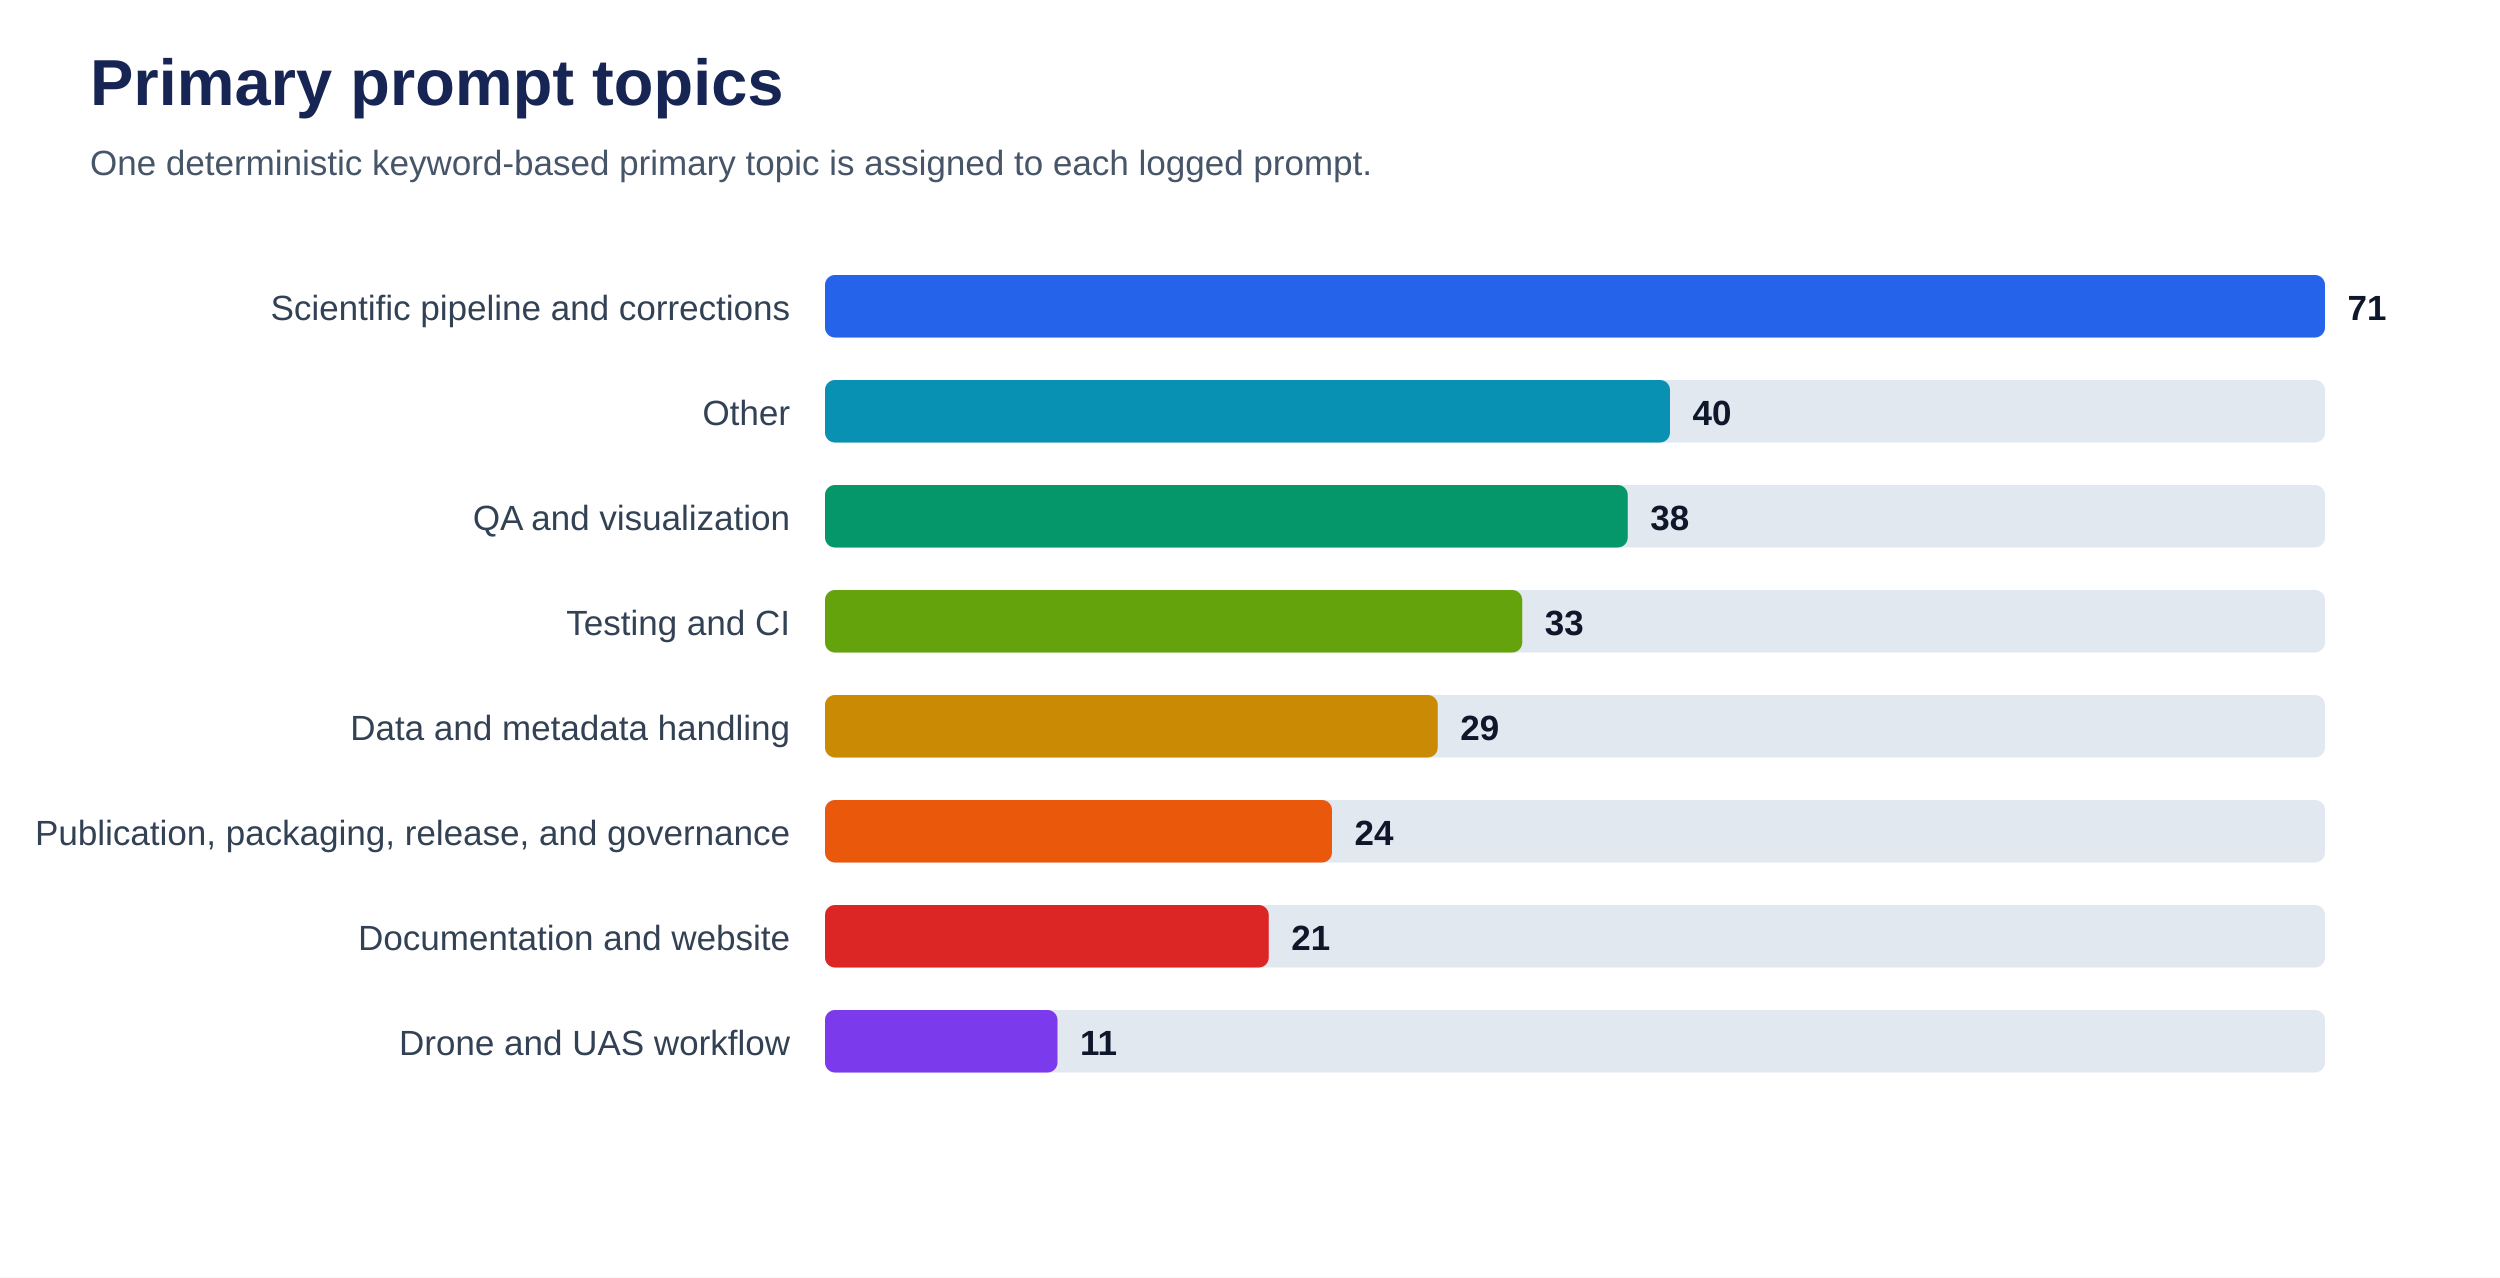
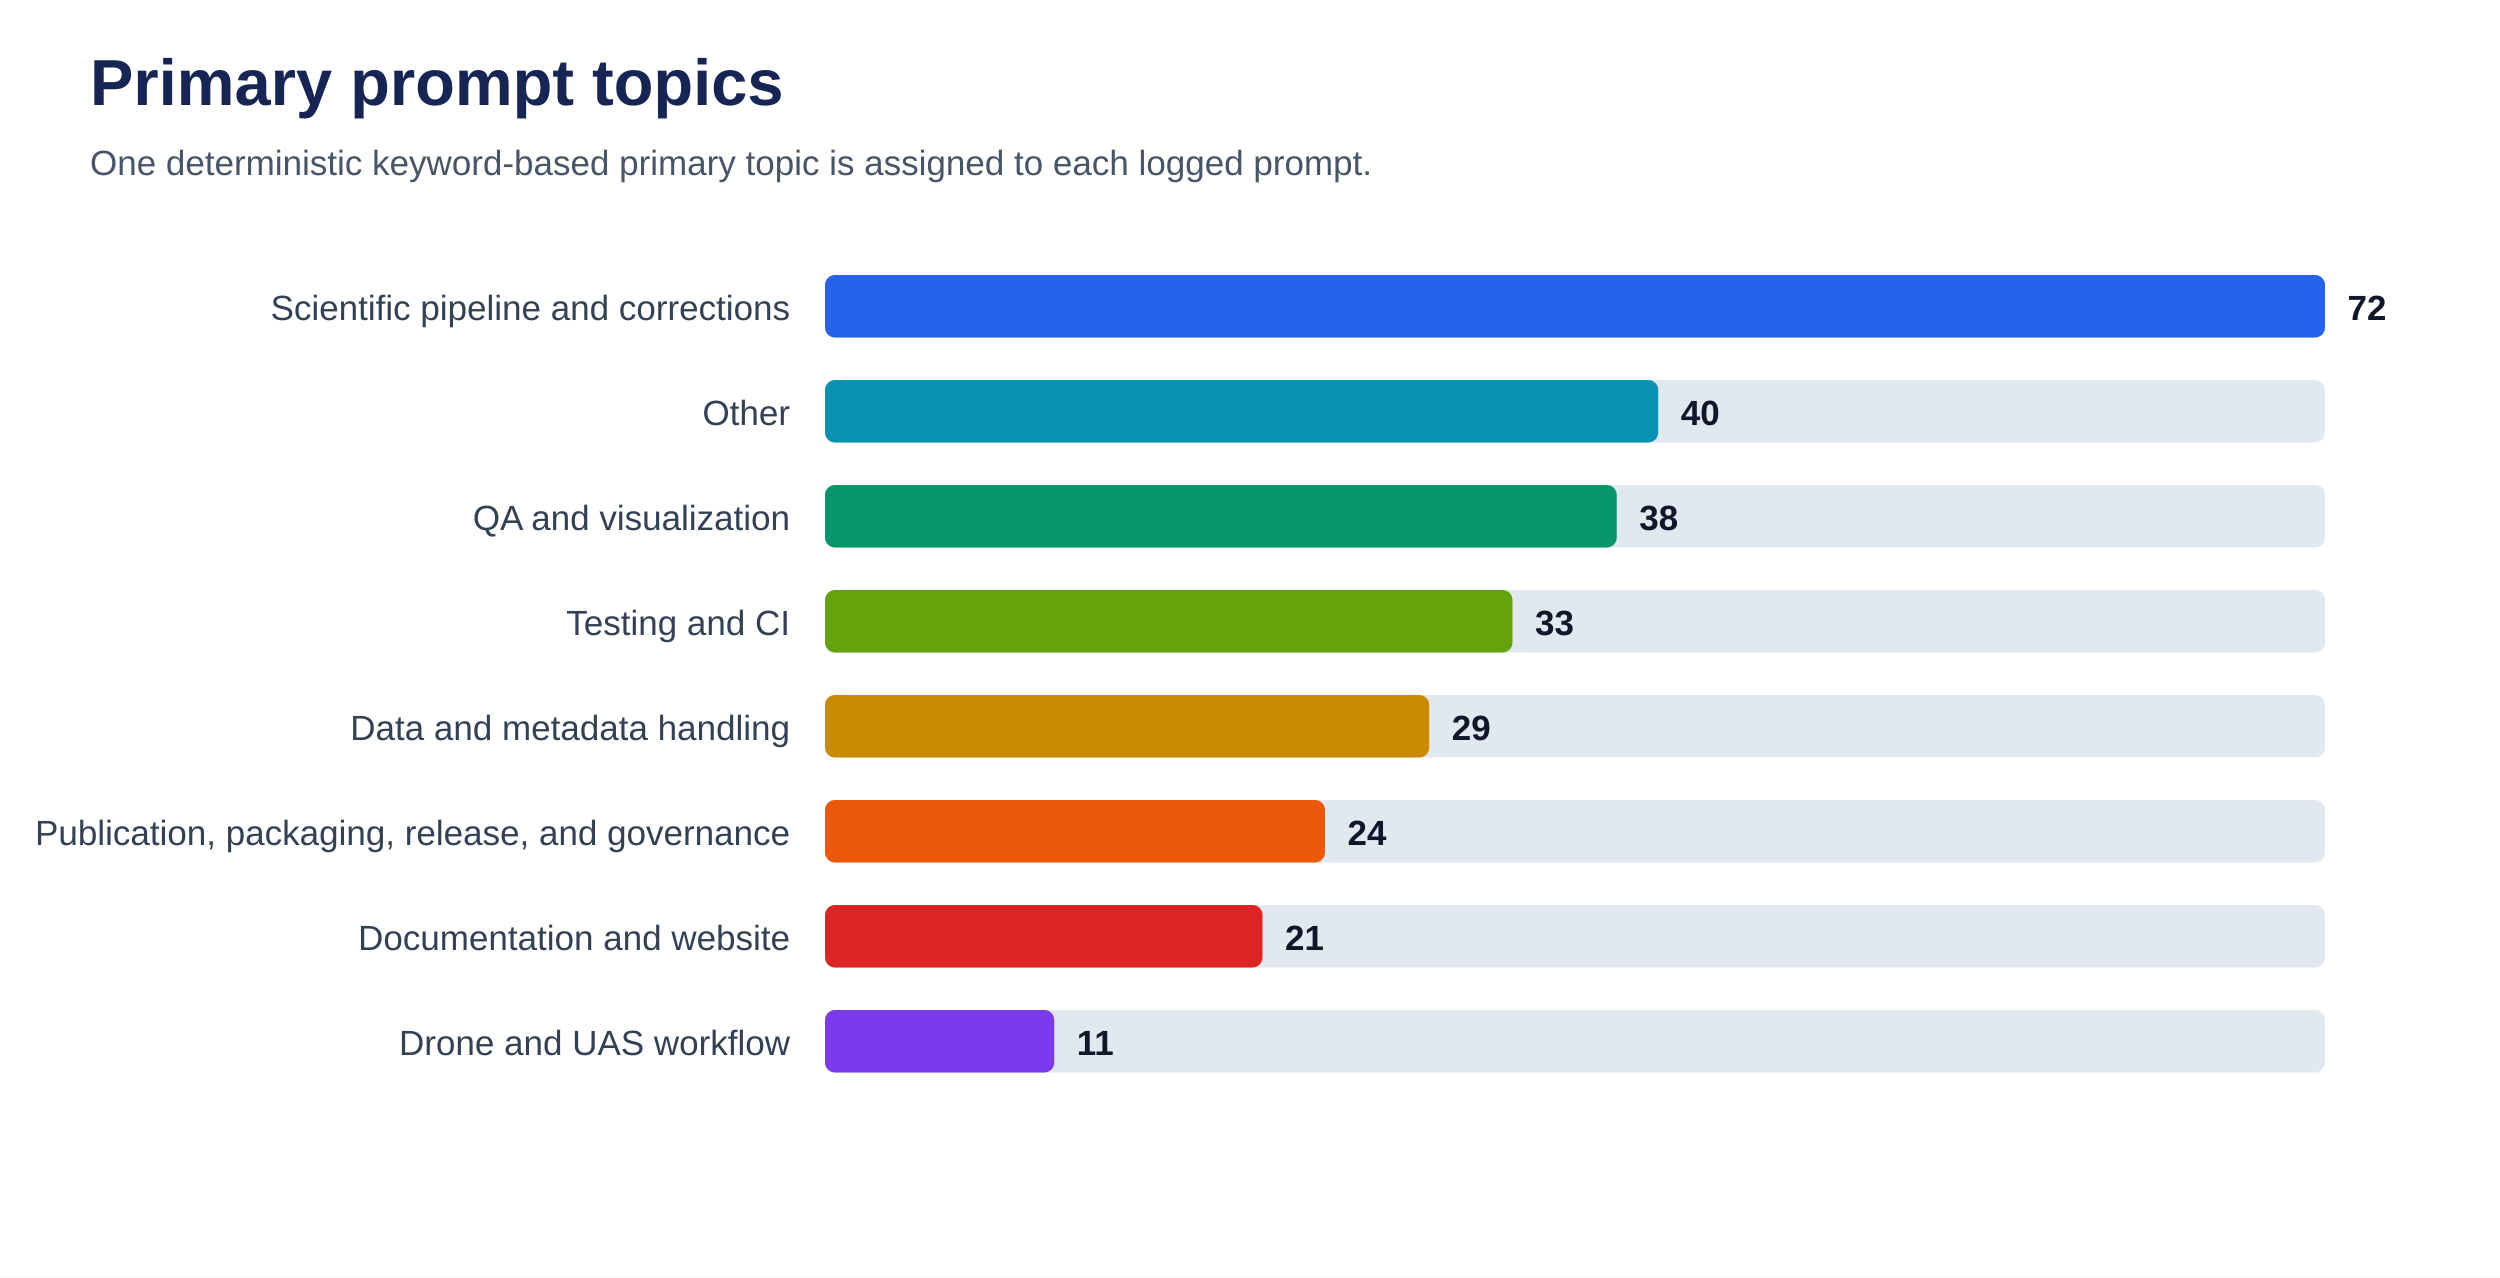
<svg xmlns="http://www.w3.org/2000/svg" viewBox="0 0 1000 511" role="img" aria-labelledby="title desc">
  <rect width="100%" height="100%" fill="#ffffff" />
  <text x="36" y="42" font-family="Arial, sans-serif" font-size="26" font-weight="700" fill="#172554">Primary prompt topics</text>
  <text x="36" y="70" font-family="Arial, sans-serif" font-size="14" fill="#475569">One deterministic keyword-based primary topic is assigned to each logged prompt.</text>
  <text x="316" y="128" text-anchor="end" font-family="Arial, sans-serif" font-size="14" fill="#334155">Scientific pipeline and corrections</text>
  <rect x="330" y="110" width="600" height="25" rx="4" fill="#e2e8f0" />
  <rect x="330" y="110" width="600.0" height="25" rx="4" fill="#2563eb" />
-   <text x="939.0" y="128" font-family="Arial, sans-serif" font-size="14" font-weight="700" fill="#0f172a">71</text>
+   <text x="939.0" y="128" font-family="Arial, sans-serif" font-size="14" font-weight="700" fill="#0f172a">72</text>
  <text x="316" y="170" text-anchor="end" font-family="Arial, sans-serif" font-size="14" fill="#334155">Other</text>
  <rect x="330" y="152" width="600" height="25" rx="4" fill="#e2e8f0" />
-   <rect x="330" y="152" width="338.0" height="25" rx="4" fill="#0891b2" />
-   <text x="677.0" y="170" font-family="Arial, sans-serif" font-size="14" font-weight="700" fill="#0f172a">40</text>
+   <rect x="330" y="152" width="333.3" height="25" rx="4" fill="#0891b2" />
+   <text x="672.3" y="170" font-family="Arial, sans-serif" font-size="14" font-weight="700" fill="#0f172a">40</text>
  <text x="316" y="212" text-anchor="end" font-family="Arial, sans-serif" font-size="14" fill="#334155">QA and visualization</text>
  <rect x="330" y="194" width="600" height="25" rx="4" fill="#e2e8f0" />
-   <rect x="330" y="194" width="321.1" height="25" rx="4" fill="#059669" />
-   <text x="660.1" y="212" font-family="Arial, sans-serif" font-size="14" font-weight="700" fill="#0f172a">38</text>
+   <rect x="330" y="194" width="316.7" height="25" rx="4" fill="#059669" />
+   <text x="655.7" y="212" font-family="Arial, sans-serif" font-size="14" font-weight="700" fill="#0f172a">38</text>
  <text x="316" y="254" text-anchor="end" font-family="Arial, sans-serif" font-size="14" fill="#334155">Testing and CI</text>
  <rect x="330" y="236" width="600" height="25" rx="4" fill="#e2e8f0" />
-   <rect x="330" y="236" width="278.9" height="25" rx="4" fill="#65a30d" />
-   <text x="617.9" y="254" font-family="Arial, sans-serif" font-size="14" font-weight="700" fill="#0f172a">33</text>
+   <rect x="330" y="236" width="275.0" height="25" rx="4" fill="#65a30d" />
+   <text x="614.0" y="254" font-family="Arial, sans-serif" font-size="14" font-weight="700" fill="#0f172a">33</text>
  <text x="316" y="296" text-anchor="end" font-family="Arial, sans-serif" font-size="14" fill="#334155">Data and metadata handling</text>
  <rect x="330" y="278" width="600" height="25" rx="4" fill="#e2e8f0" />
-   <rect x="330" y="278" width="245.1" height="25" rx="4" fill="#ca8a04" />
-   <text x="584.1" y="296" font-family="Arial, sans-serif" font-size="14" font-weight="700" fill="#0f172a">29</text>
+   <rect x="330" y="278" width="241.7" height="25" rx="4" fill="#ca8a04" />
+   <text x="580.7" y="296" font-family="Arial, sans-serif" font-size="14" font-weight="700" fill="#0f172a">29</text>
  <text x="316" y="338" text-anchor="end" font-family="Arial, sans-serif" font-size="14" fill="#334155">Publication, packaging, release, and governance</text>
  <rect x="330" y="320" width="600" height="25" rx="4" fill="#e2e8f0" />
-   <rect x="330" y="320" width="202.8" height="25" rx="4" fill="#ea580c" />
-   <text x="541.8" y="338" font-family="Arial, sans-serif" font-size="14" font-weight="700" fill="#0f172a">24</text>
+   <rect x="330" y="320" width="200.0" height="25" rx="4" fill="#ea580c" />
+   <text x="539.0" y="338" font-family="Arial, sans-serif" font-size="14" font-weight="700" fill="#0f172a">24</text>
  <text x="316" y="380" text-anchor="end" font-family="Arial, sans-serif" font-size="14" fill="#334155">Documentation and website</text>
  <rect x="330" y="362" width="600" height="25" rx="4" fill="#e2e8f0" />
-   <rect x="330" y="362" width="177.5" height="25" rx="4" fill="#dc2626" />
-   <text x="516.5" y="380" font-family="Arial, sans-serif" font-size="14" font-weight="700" fill="#0f172a">21</text>
+   <rect x="330" y="362" width="175.0" height="25" rx="4" fill="#dc2626" />
+   <text x="514.0" y="380" font-family="Arial, sans-serif" font-size="14" font-weight="700" fill="#0f172a">21</text>
  <text x="316" y="422" text-anchor="end" font-family="Arial, sans-serif" font-size="14" fill="#334155">Drone and UAS workflow</text>
  <rect x="330" y="404" width="600" height="25" rx="4" fill="#e2e8f0" />
-   <rect x="330" y="404" width="93.0" height="25" rx="4" fill="#7c3aed" />
-   <text x="432.0" y="422" font-family="Arial, sans-serif" font-size="14" font-weight="700" fill="#0f172a">11</text>
+   <rect x="330" y="404" width="91.7" height="25" rx="4" fill="#7c3aed" />
+   <text x="430.7" y="422" font-family="Arial, sans-serif" font-size="14" font-weight="700" fill="#0f172a">11</text>
</svg>
